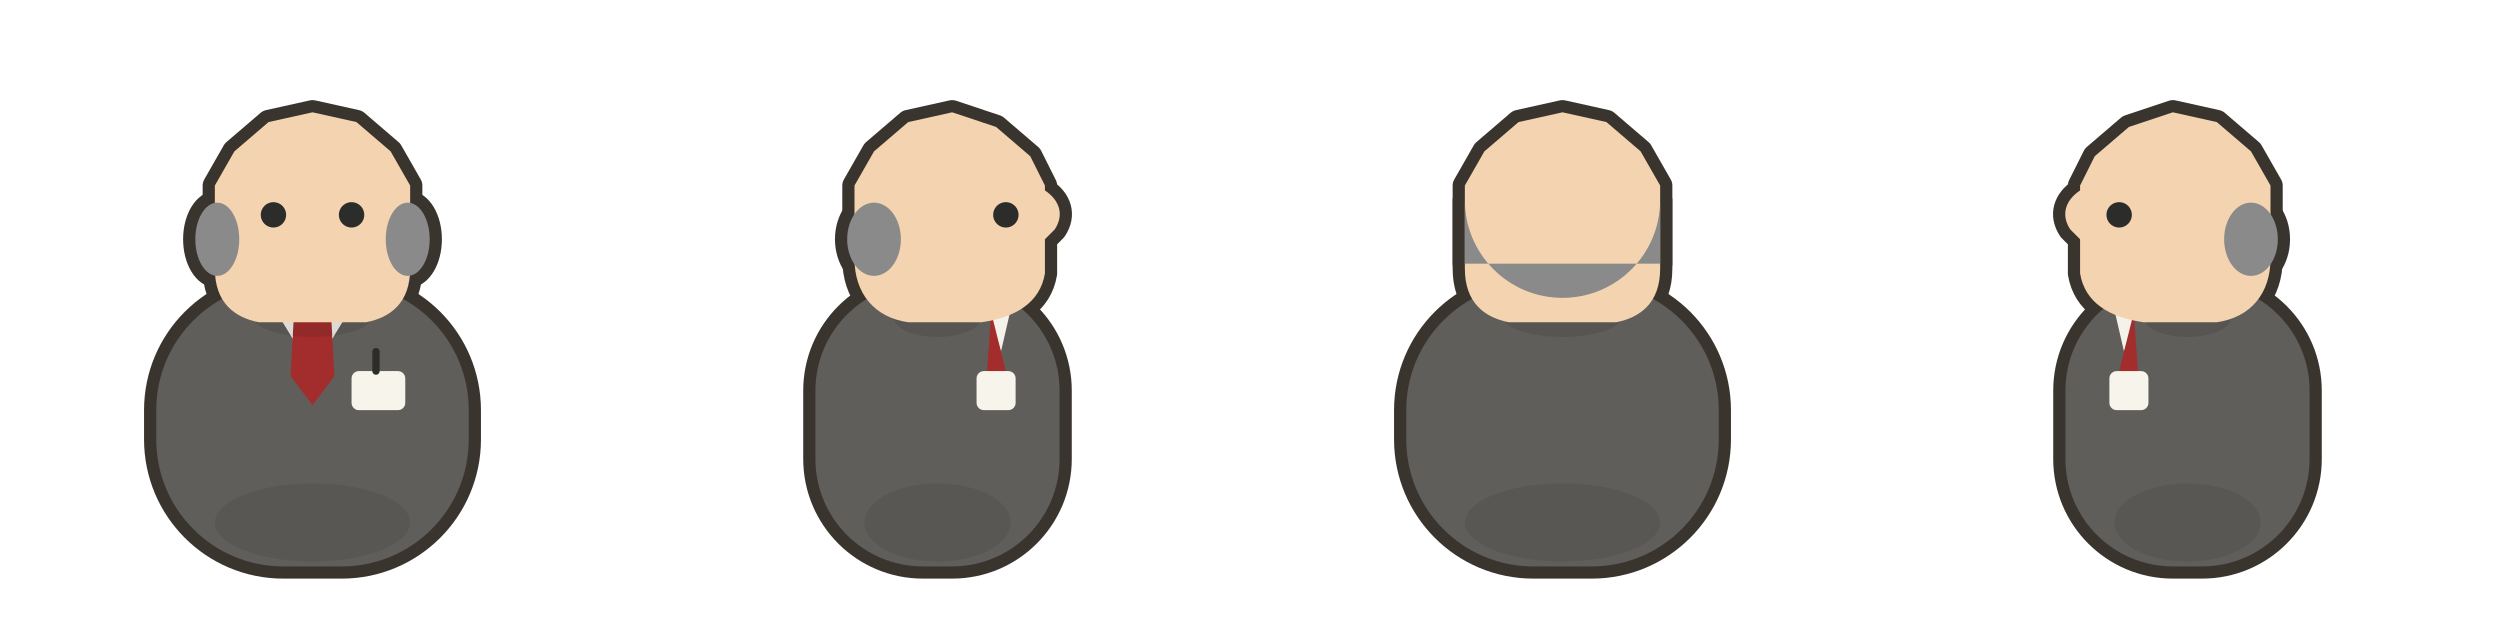
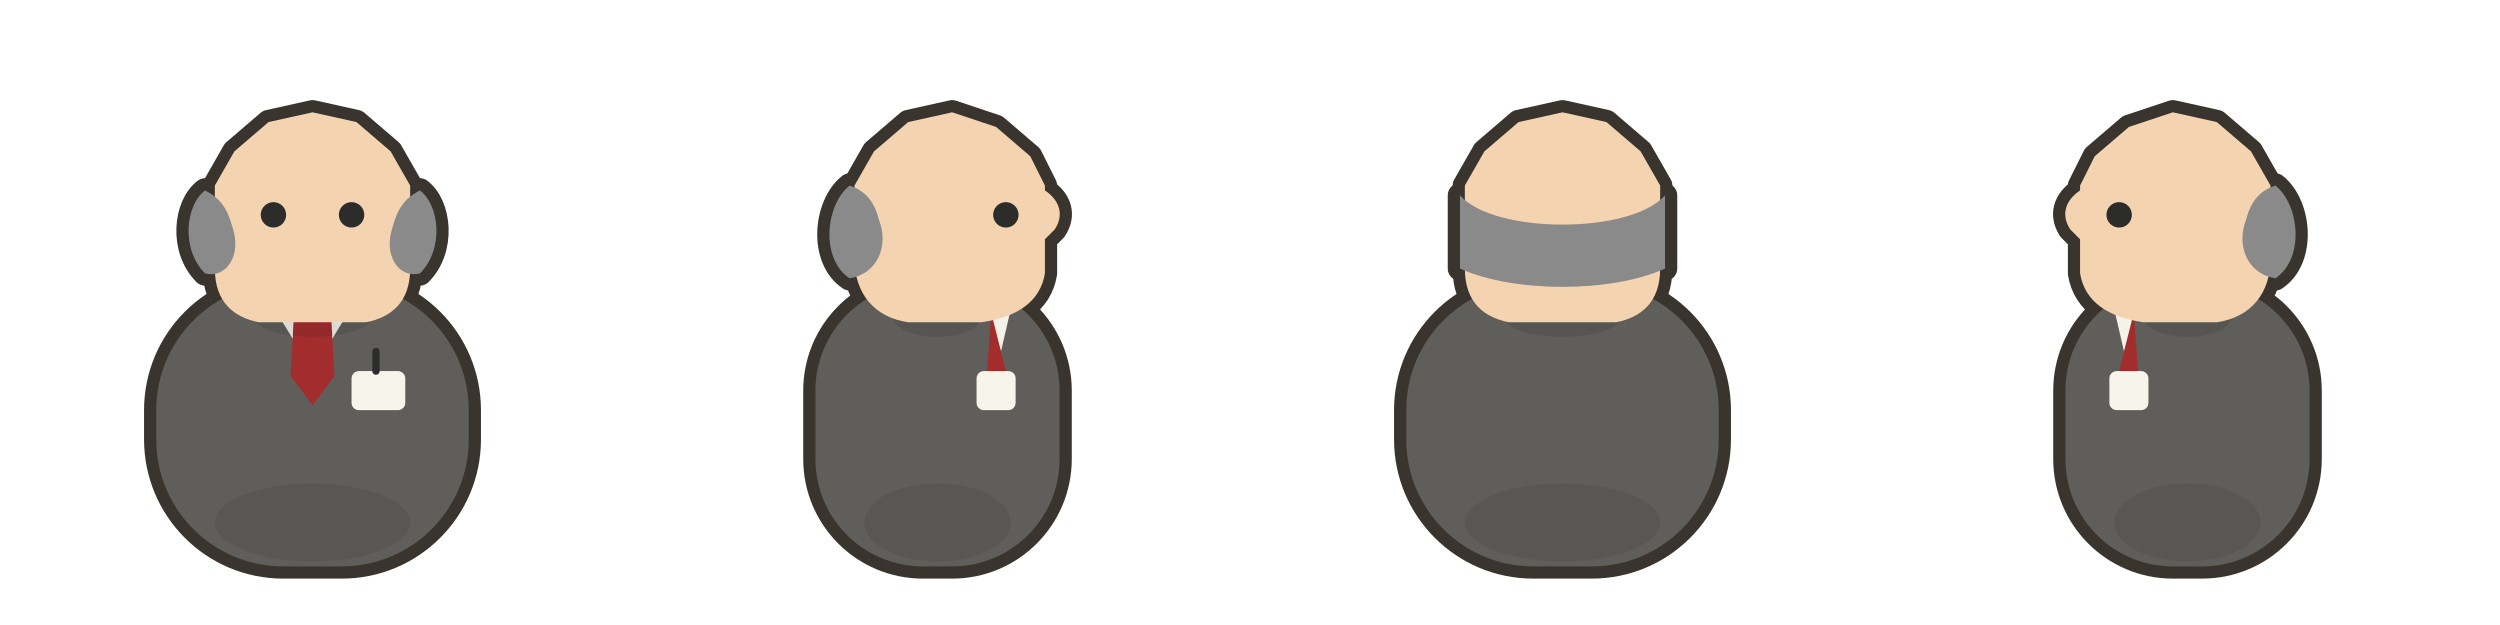
<svg xmlns="http://www.w3.org/2000/svg" viewBox="0 0 512 128" width="512" height="128">
  <g transform="translate(0 0)">
    <path d="M 48 113 a 16 4.5 0 1 0 32 0 a 16 4.5 0 1 0 -32 0 Z" fill="#000000" opacity="0.12" />
    <g transform="translate(64 0) scale(1 1) translate(-64 0)">
      <g transform="translate(64 87)">
        <path d="M -6 -29 h 12 a 26 26 0 0 1 26 26 v 6 a 26 26 0 0 1 -26 26 h -12 a 26 26 0 0 1 -26 -26 v -6 a 26 26 0 0 1 26 -26 Z" fill="#3A342E" stroke="#3A342E" stroke-width="5" stroke-linejoin="round" stroke-linecap="round" />
      </g>
    </g>
    <g transform="translate(64 58) scale(1) translate(-64 -58)">
      <g transform="translate(64 44)">
        <path d="M0-21L9-19 16-13 20-6V11C20 18 16 21 11 22H-11C-16 21-20 18-20 11V-6L-16-13-9-19Z" fill="#3A342E" stroke="#3A342E" stroke-width="5" stroke-linejoin="round" stroke-linecap="round" />
      </g>
      <g transform="translate(64 44)">
-         <path d="M -24 5 a 4.5 7.5 0 1 0 9 0 a 4.5 7.5 0 1 0 -9 0 Z" fill="#3A342E" stroke="#3A342E" stroke-width="5" stroke-linejoin="round" stroke-linecap="round" />
-         <path d="M 15 5 a 4.5 7.5 0 1 0 9 0 a 4.5 7.5 0 1 0 -9 0 Z" fill="#3A342E" stroke="#3A342E" stroke-width="5" stroke-linejoin="round" stroke-linecap="round" />
+         <path d="M -22 -5 C -26 -2 -27 7 -22 12 C -18 13 -15 9 -16 4 C -17 0 -18 -3 -22 -5 Z" fill="#3A342E" stroke="#3A342E" stroke-width="5" stroke-linejoin="round" stroke-linecap="round" />
+         <path d="M 22 -5 C 26 -2 27 7 22 12 C 18 13 15 9 16 4 C 17 0 18 -3 22 -5 Z" fill="#3A342E" stroke="#3A342E" stroke-width="5" stroke-linejoin="round" stroke-linecap="round" />
      </g>
    </g>
    <g transform="translate(64 0) scale(1 1) translate(-64 0)">
      <g transform="translate(64 87)">
        <path d="M -6 -29 h 12 a 26 26 0 0 1 26 26 v 6 a 26 26 0 0 1 -26 26 h -12 a 26 26 0 0 1 -26 -26 v -6 a 26 26 0 0 1 26 -26 Z" fill="#5F5E5A" />
        <path d="M -20 20 a 20 8 0 1 0 40 0 a 20 8 0 1 0 -40 0 Z" fill="#00000012" />
      </g>
      <g transform="translate(64 87)">
        <path d="M -11 -29 L 0 -11 L 11 -29 Z" fill="#F5F2EA" />
        <path d="M -3.5 -28 L 3.5 -28 L 4.5 -10 L 0 -4 L -4.5 -10 Z" fill="#A32D2D" />
      </g>
      <g transform="translate(64 80)">
        <path d="M 9.5 -4 h 8 a 1.5 1.5 0 0 1 1.5 1.5 v 5 a 1.5 1.5 0 0 1 -1.5 1.5 h -8 a 1.5 1.5 0 0 1 -1.5 -1.5 v -5 a 1.5 1.5 0 0 1 1.5 -1.5 Z" fill="#F7F4EC" />
        <path d="M 13 -4 L 13 -8" fill="none" stroke="#2C2C2A" stroke-width="1.5" stroke-linecap="round" stroke-linejoin="round" />
      </g>
      <g transform="translate(64 87)">
        <path d="M -12 -22 a 12 4 0 1 0 24 0 a 12 4 0 1 0 -24 0 Z" fill="#00000018" />
      </g>
    </g>
    <g transform="translate(64 58) scale(1) translate(-64 -58)">
      <g transform="translate(64 44)">
        <path d="M0-21L9-19 16-13 20-6V11C20 18 16 21 11 22H-11C-16 21-20 18-20 11V-6L-16-13-9-19Z" fill="#F4D3B0" />
        <path d="M-10.6 0C-10.6 1.436-9.436 2.6-8 2.6-6.564 2.6-5.4 1.436-5.4 0-5.4-1.436-6.564-2.6-8-2.6-9.436-2.6-10.6-1.436-10.6 0Z" fill="#2C2C2A" />
        <path d="M5.4 0C5.4 0.929 5.896 1.787 6.7 2.252 7.504 2.716 8.496 2.716 9.3 2.252 10.104 1.787 10.6 0.929 10.6 0 10.6-0.929 10.104-1.787 9.3-2.252 8.496-2.716 7.504-2.716 6.7-2.252 5.896-1.787 5.4-0.929 5.4 0Z" fill="#2C2C2A" />
      </g>
      <g transform="translate(64 44)">
-         <path d="M -24 5 a 4.5 7.5 0 1 0 9 0 a 4.5 7.5 0 1 0 -9 0 Z" fill="#8A8A8A" />
-         <path d="M 15 5 a 4.5 7.5 0 1 0 9 0 a 4.5 7.5 0 1 0 -9 0 Z" fill="#8A8A8A" />
+         <path d="M -22 -5 C -26 -2 -27 7 -22 12 C -18 13 -15 9 -16 4 C -17 0 -18 -3 -22 -5 Z" fill="#8A8A8A" />
+         <path d="M 22 -5 C 26 -2 27 7 22 12 C 18 13 15 9 16 4 C 17 0 18 -3 22 -5 Z" fill="#8A8A8A" />
      </g>
    </g>
  </g>
  <g transform="translate(128 0)">
    <path d="M 48 113 a 16 4.5 0 1 0 32 0 a 16 4.5 0 1 0 -32 0 Z" fill="#000000" opacity="0.12" />
    <g transform="translate(64 0) scale(1 1) translate(-64 0)">
      <g transform="translate(64 87)">
        <path d="M -3 -29 h 6 a 22 22 0 0 1 22 22 v 14 a 22 22 0 0 1 -22 22 h -6 a 22 22 0 0 1 -22 -22 v -14 a 22 22 0 0 1 22 -22 Z" fill="#3A342E" stroke="#3A342E" stroke-width="5" stroke-linejoin="round" stroke-linecap="round" />
      </g>
    </g>
    <g transform="translate(64 58) scale(1) translate(-64 -58)">
      <g transform="translate(67 44)">
        <path d="M0-21L9-18 16-12 19-6V-5C22-3 23 0 21 3L19 5V12C18 18 13 21 6 22H-9C-16 21-20 16-20 9V-6L-16-13-9-19Z" fill="#3A342E" stroke="#3A342E" stroke-width="5" stroke-linejoin="round" stroke-linecap="round" />
      </g>
      <g transform="translate(67 44)">
-         <path d="M -21.5 5 a 5.5 7.5 0 1 0 11 0 a 5.5 7.5 0 1 0 -11 0 Z" fill="#3A342E" stroke="#3A342E" stroke-width="5" stroke-linejoin="round" stroke-linecap="round" />
+         <path d="M -21 -6 C -26 -2 -27 9 -21 13 C -15 12 -13 6 -15 1 C -16 -3 -18 -5 -21 -6 Z" fill="#3A342E" stroke="#3A342E" stroke-width="5" stroke-linejoin="round" stroke-linecap="round" />
      </g>
    </g>
    <g transform="translate(64 0) scale(1 1) translate(-64 0)">
      <g transform="translate(64 87)">
        <path d="M -3 -29 h 6 a 22 22 0 0 1 22 22 v 14 a 22 22 0 0 1 -22 22 h -6 a 22 22 0 0 1 -22 -22 v -14 a 22 22 0 0 1 22 -22 Z" fill="#5F5E5A" />
        <path d="M -15 20 a 15 8 0 1 0 30 0 a 15 8 0 1 0 -30 0 Z" fill="#00000012" />
      </g>
      <g transform="translate(64 87)">
        <path d="M 9 -28 L 13 -15 L 16 -28 Z" fill="#F5F2EA" />
        <path d="M 11 -23 L 14 -11 L 10 -9 Z" fill="#A32D2D" />
      </g>
      <g transform="translate(64 80)">
        <path d="M 9.5 -4 h 5 a 1.5 1.5 0 0 1 1.5 1.5 v 5 a 1.5 1.5 0 0 1 -1.5 1.5 h -5 a 1.5 1.5 0 0 1 -1.5 -1.5 v -5 a 1.5 1.5 0 0 1 1.5 -1.5 Z" fill="#F7F4EC" />
      </g>
      <g transform="translate(64 87)">
        <path d="M -9 -22 a 9 4 0 1 0 18 0 a 9 4 0 1 0 -18 0 Z" fill="#00000018" />
      </g>
    </g>
    <g transform="translate(64 58) scale(1) translate(-64 -58)">
      <g transform="translate(67 44)">
        <path d="M0-21L9-18 16-12 19-6V-5C22-3 23 0 21 3L19 5V12C18 18 13 21 6 22H-9C-16 21-20 16-20 9V-6L-16-13-9-19Z" fill="#F4D3B0" />
        <path d="M8.4 0C8.4 0.929 8.896 1.787 9.7 2.252 10.504 2.716 11.496 2.716 12.3 2.252 13.104 1.787 13.6 0.929 13.6 0 13.6-0.929 13.104-1.787 12.3-2.252 11.496-2.716 10.504-2.716 9.7-2.252 8.896-1.787 8.4-0.929 8.4 0Z" fill="#2C2C2A" />
      </g>
      <g transform="translate(67 44)">
-         <path d="M -21.5 5 a 5.5 7.5 0 1 0 11 0 a 5.5 7.5 0 1 0 -11 0 Z" fill="#8A8A8A" />
+         <path d="M -21 -6 C -26 -2 -27 9 -21 13 C -15 12 -13 6 -15 1 C -16 -3 -18 -5 -21 -6 Z" fill="#8A8A8A" />
      </g>
    </g>
  </g>
  <g transform="translate(256 0)">
    <path d="M 48 113 a 16 4.5 0 1 0 32 0 a 16 4.5 0 1 0 -32 0 Z" fill="#000000" opacity="0.12" />
    <g transform="translate(64 0) scale(1 1) translate(-64 0)">
      <g transform="translate(64 87)">
        <path d="M -6 -29 h 12 a 26 26 0 0 1 26 26 v 6 a 26 26 0 0 1 -26 26 h -12 a 26 26 0 0 1 -26 -26 v -6 a 26 26 0 0 1 26 -26 Z" fill="#3A342E" stroke="#3A342E" stroke-width="5" stroke-linejoin="round" stroke-linecap="round" />
      </g>
    </g>
    <g transform="translate(64 58) scale(1) translate(-64 -58)">
      <g transform="translate(64 44)">
        <path d="M0-21L9-19 16-13 20-6V11C20 18 16 21 11 22H-11C-16 21-20 18-20 11V-6L-16-13-9-19Z" fill="#3A342E" stroke="#3A342E" stroke-width="5" stroke-linejoin="round" stroke-linecap="round" />
      </g>
      <g transform="translate(64 44)">
-         <path d="M -20 -3 A 20 20 0 0 0 20 -3 L 20 10 L -20 10 Z" fill="#3A342E" stroke="#3A342E" stroke-width="5" stroke-linejoin="round" stroke-linecap="round" />
+         <path d="M -21 -4 C -14 4 14 4 21 -4 L 21 11 C 10 16 -10 16 -21 11 Z" fill="#3A342E" stroke="#3A342E" stroke-width="5" stroke-linejoin="round" stroke-linecap="round" />
      </g>
    </g>
    <g transform="translate(64 0) scale(1 1) translate(-64 0)">
      <g transform="translate(64 87)">
        <path d="M -6 -29 h 12 a 26 26 0 0 1 26 26 v 6 a 26 26 0 0 1 -26 26 h -12 a 26 26 0 0 1 -26 -26 v -6 a 26 26 0 0 1 26 -26 Z" fill="#5F5E5A" />
        <path d="M -20 20 a 20 8 0 1 0 40 0 a 20 8 0 1 0 -40 0 Z" fill="#00000012" />
      </g>
      <g transform="translate(64 87)">
        <path d="M -8 -29 h 16 a 2 2 0 0 1 2 2 v 0 a 2 2 0 0 1 -2 2 h -16 a 2 2 0 0 1 -2 -2 v 0 a 2 2 0 0 1 2 -2 Z" fill="#F5F2EA" />
      </g>
      <g transform="translate(64 87)">
        <path d="M -12 -22 a 12 4 0 1 0 24 0 a 12 4 0 1 0 -24 0 Z" fill="#00000018" />
      </g>
    </g>
    <g transform="translate(64 58) scale(1) translate(-64 -58)">
      <g transform="translate(64 44)">
        <path d="M0-21L9-19 16-13 20-6V11C20 18 16 21 11 22H-11C-16 21-20 18-20 11V-6L-16-13-9-19Z" fill="#F4D3B0" />
      </g>
      <g transform="translate(64 44)">
-         <path d="M -20 -3 A 20 20 0 0 0 20 -3 L 20 10 L -20 10 Z" fill="#8A8A8A" />
+         <path d="M -21 -4 C -14 4 14 4 21 -4 L 21 11 C 10 16 -10 16 -21 11 Z" fill="#8A8A8A" />
      </g>
    </g>
  </g>
  <g transform="translate(384 0)">
    <path d="M 48 113 a 16 4.5 0 1 0 32 0 a 16 4.5 0 1 0 -32 0 Z" fill="#000000" opacity="0.12" />
    <g transform="translate(128 0) scale(-1 1)">
      <g transform="translate(64 0) scale(1 1) translate(-64 0)">
        <g transform="translate(64 87)">
          <path d="M -3 -29 h 6 a 22 22 0 0 1 22 22 v 14 a 22 22 0 0 1 -22 22 h -6 a 22 22 0 0 1 -22 -22 v -14 a 22 22 0 0 1 22 -22 Z" fill="#3A342E" stroke="#3A342E" stroke-width="5" stroke-linejoin="round" stroke-linecap="round" />
        </g>
      </g>
      <g transform="translate(64 58) scale(1) translate(-64 -58)">
        <g transform="translate(67 44)">
          <path d="M0-21L9-18 16-12 19-6V-5C22-3 23 0 21 3L19 5V12C18 18 13 21 6 22H-9C-16 21-20 16-20 9V-6L-16-13-9-19Z" fill="#3A342E" stroke="#3A342E" stroke-width="5" stroke-linejoin="round" stroke-linecap="round" />
        </g>
        <g transform="translate(67 44)">
-           <path d="M -21.5 5 a 5.5 7.5 0 1 0 11 0 a 5.5 7.5 0 1 0 -11 0 Z" fill="#3A342E" stroke="#3A342E" stroke-width="5" stroke-linejoin="round" stroke-linecap="round" />
+           <path d="M -21 -6 C -26 -2 -27 9 -21 13 C -15 12 -13 6 -15 1 C -16 -3 -18 -5 -21 -6 Z" fill="#3A342E" stroke="#3A342E" stroke-width="5" stroke-linejoin="round" stroke-linecap="round" />
        </g>
      </g>
      <g transform="translate(64 0) scale(1 1) translate(-64 0)">
        <g transform="translate(64 87)">
          <path d="M -3 -29 h 6 a 22 22 0 0 1 22 22 v 14 a 22 22 0 0 1 -22 22 h -6 a 22 22 0 0 1 -22 -22 v -14 a 22 22 0 0 1 22 -22 Z" fill="#5F5E5A" />
          <path d="M -15 20 a 15 8 0 1 0 30 0 a 15 8 0 1 0 -30 0 Z" fill="#00000012" />
        </g>
        <g transform="translate(64 87)">
          <path d="M 9 -28 L 13 -15 L 16 -28 Z" fill="#F5F2EA" />
          <path d="M 11 -23 L 14 -11 L 10 -9 Z" fill="#A32D2D" />
        </g>
        <g transform="translate(64 80)">
          <path d="M 9.5 -4 h 5 a 1.5 1.5 0 0 1 1.5 1.5 v 5 a 1.5 1.5 0 0 1 -1.5 1.5 h -5 a 1.5 1.5 0 0 1 -1.5 -1.5 v -5 a 1.5 1.5 0 0 1 1.5 -1.5 Z" fill="#F7F4EC" />
        </g>
        <g transform="translate(64 87)">
          <path d="M -9 -22 a 9 4 0 1 0 18 0 a 9 4 0 1 0 -18 0 Z" fill="#00000018" />
        </g>
      </g>
      <g transform="translate(64 58) scale(1) translate(-64 -58)">
        <g transform="translate(67 44)">
          <path d="M0-21L9-18 16-12 19-6V-5C22-3 23 0 21 3L19 5V12C18 18 13 21 6 22H-9C-16 21-20 16-20 9V-6L-16-13-9-19Z" fill="#F4D3B0" />
          <path d="M8.4 0C8.4 0.929 8.896 1.787 9.7 2.252 10.504 2.716 11.496 2.716 12.3 2.252 13.104 1.787 13.6 0.929 13.6 0 13.6-0.929 13.104-1.787 12.3-2.252 11.496-2.716 10.504-2.716 9.7-2.252 8.896-1.787 8.4-0.929 8.4 0Z" fill="#2C2C2A" />
        </g>
        <g transform="translate(67 44)">
-           <path d="M -21.5 5 a 5.5 7.5 0 1 0 11 0 a 5.5 7.5 0 1 0 -11 0 Z" fill="#8A8A8A" />
+           <path d="M -21 -6 C -26 -2 -27 9 -21 13 C -15 12 -13 6 -15 1 C -16 -3 -18 -5 -21 -6 Z" fill="#8A8A8A" />
        </g>
      </g>
    </g>
  </g>
</svg>
